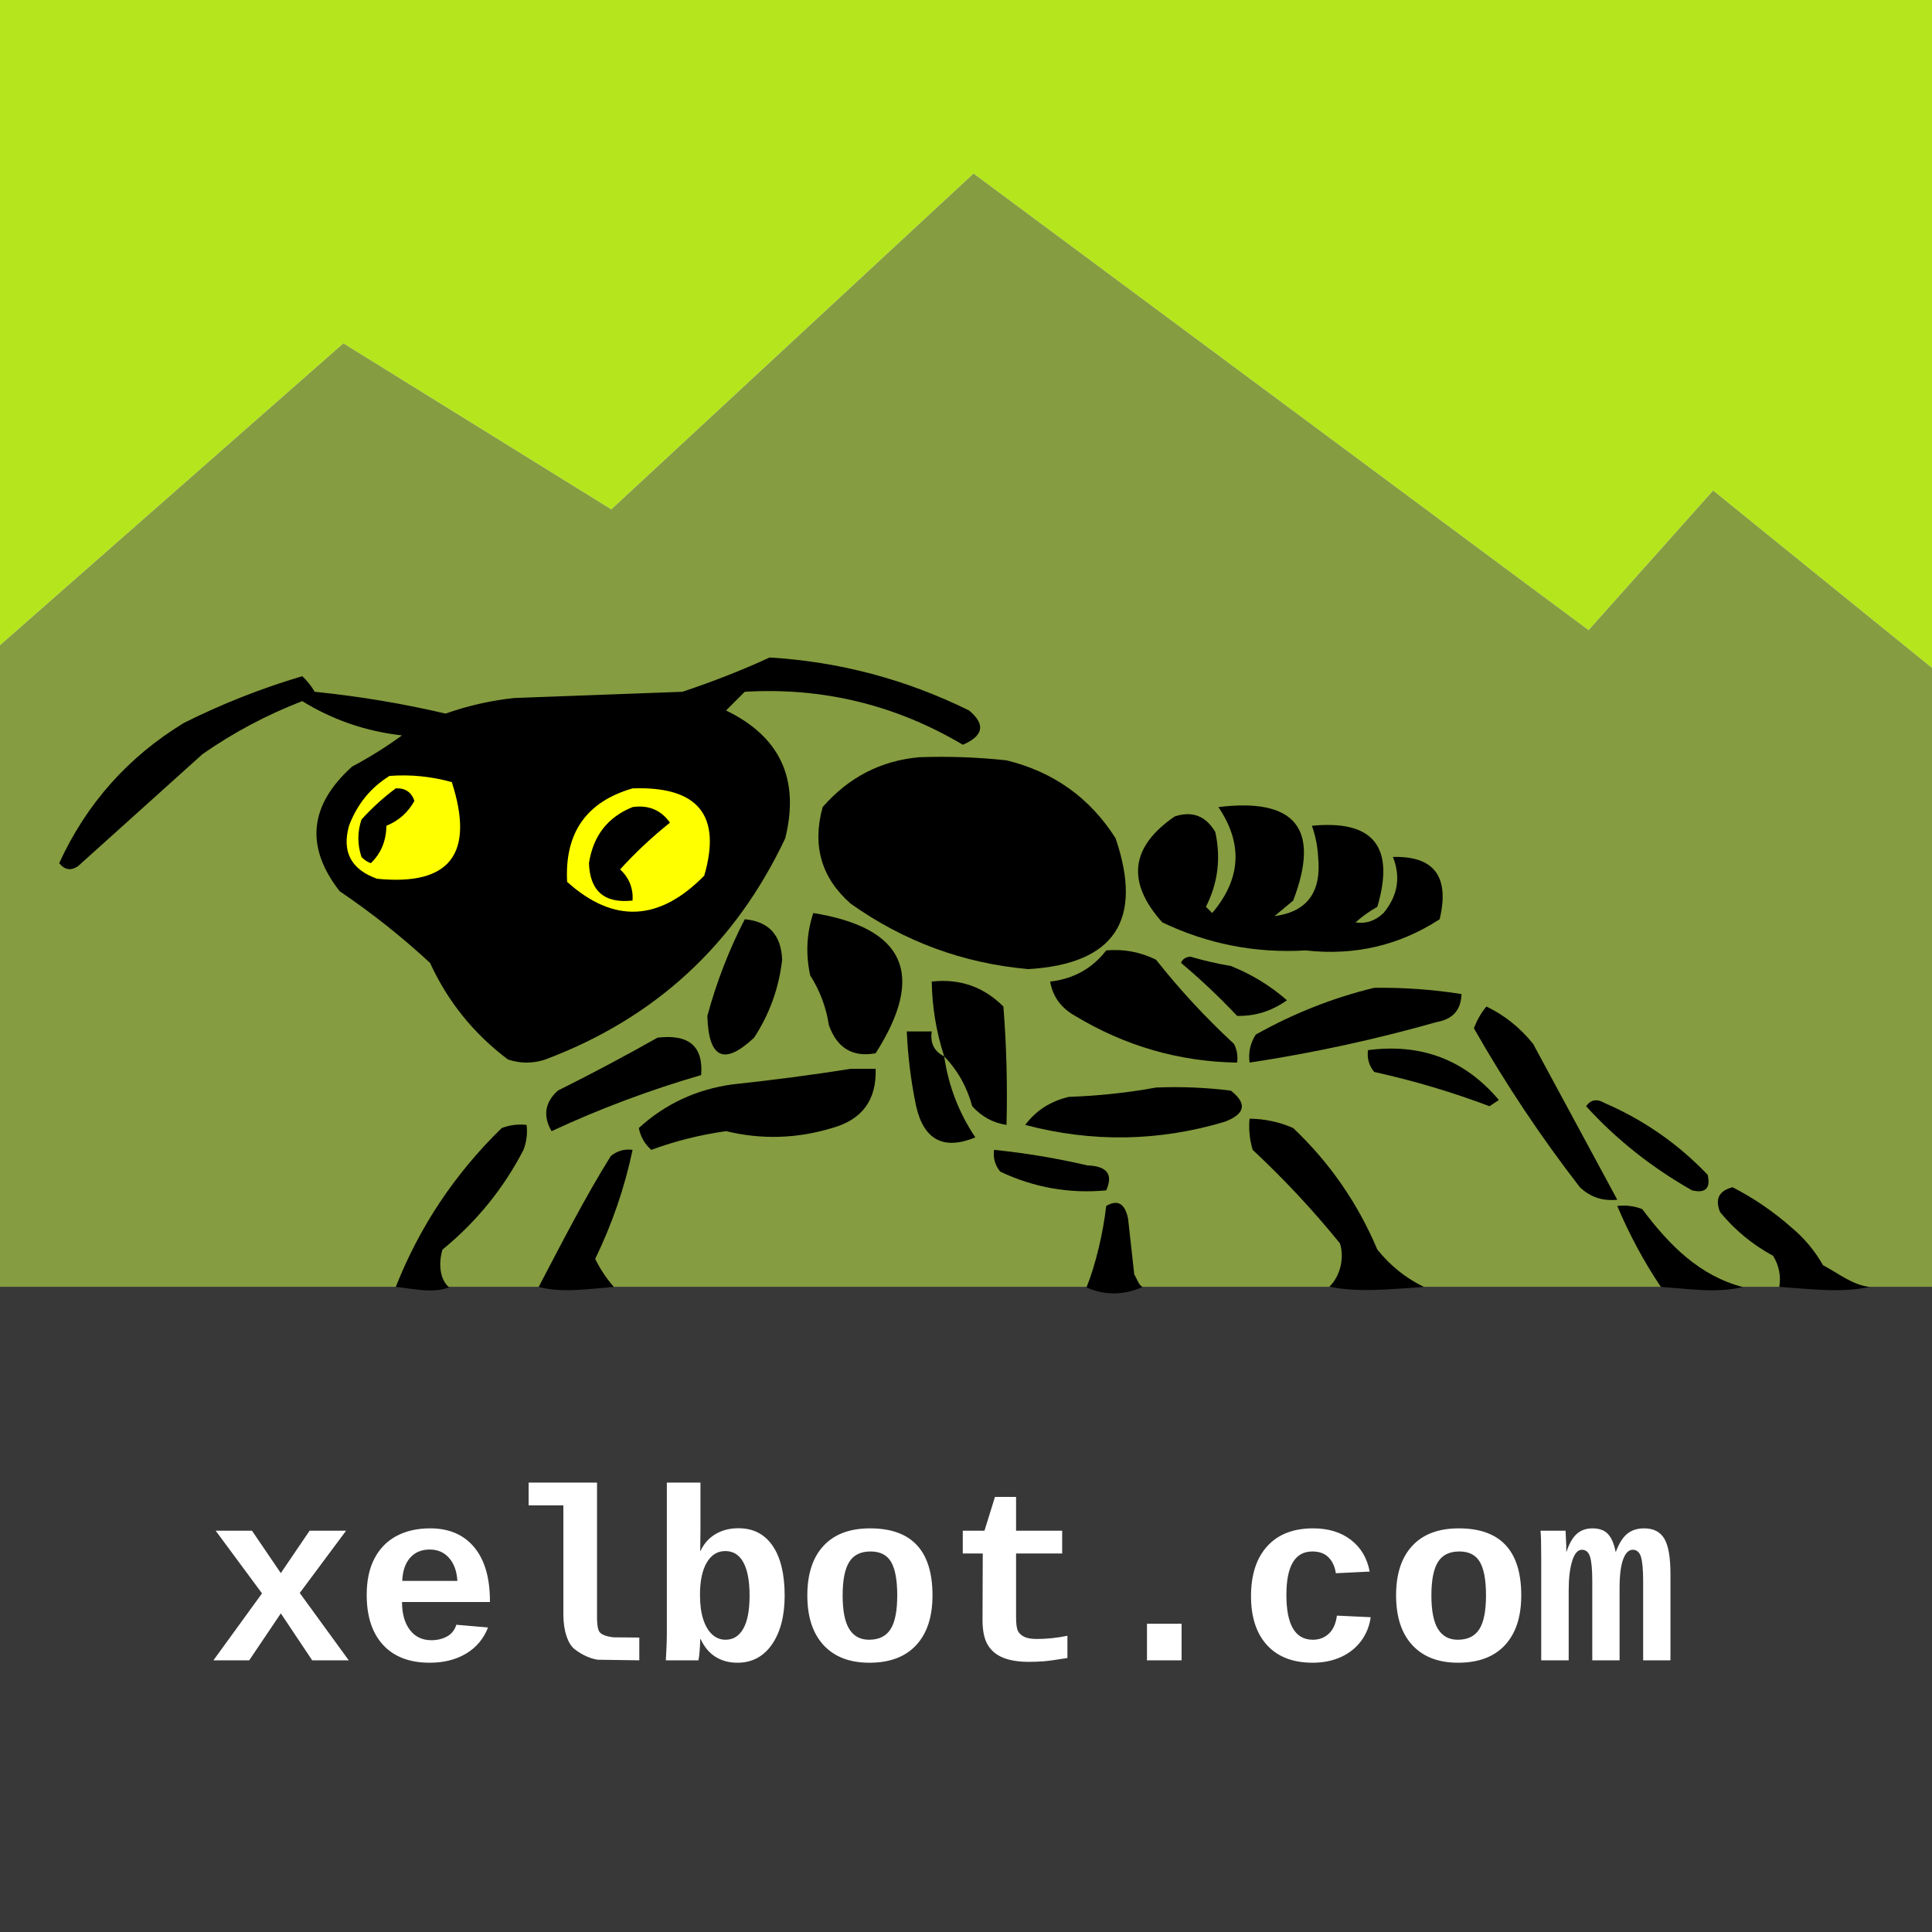
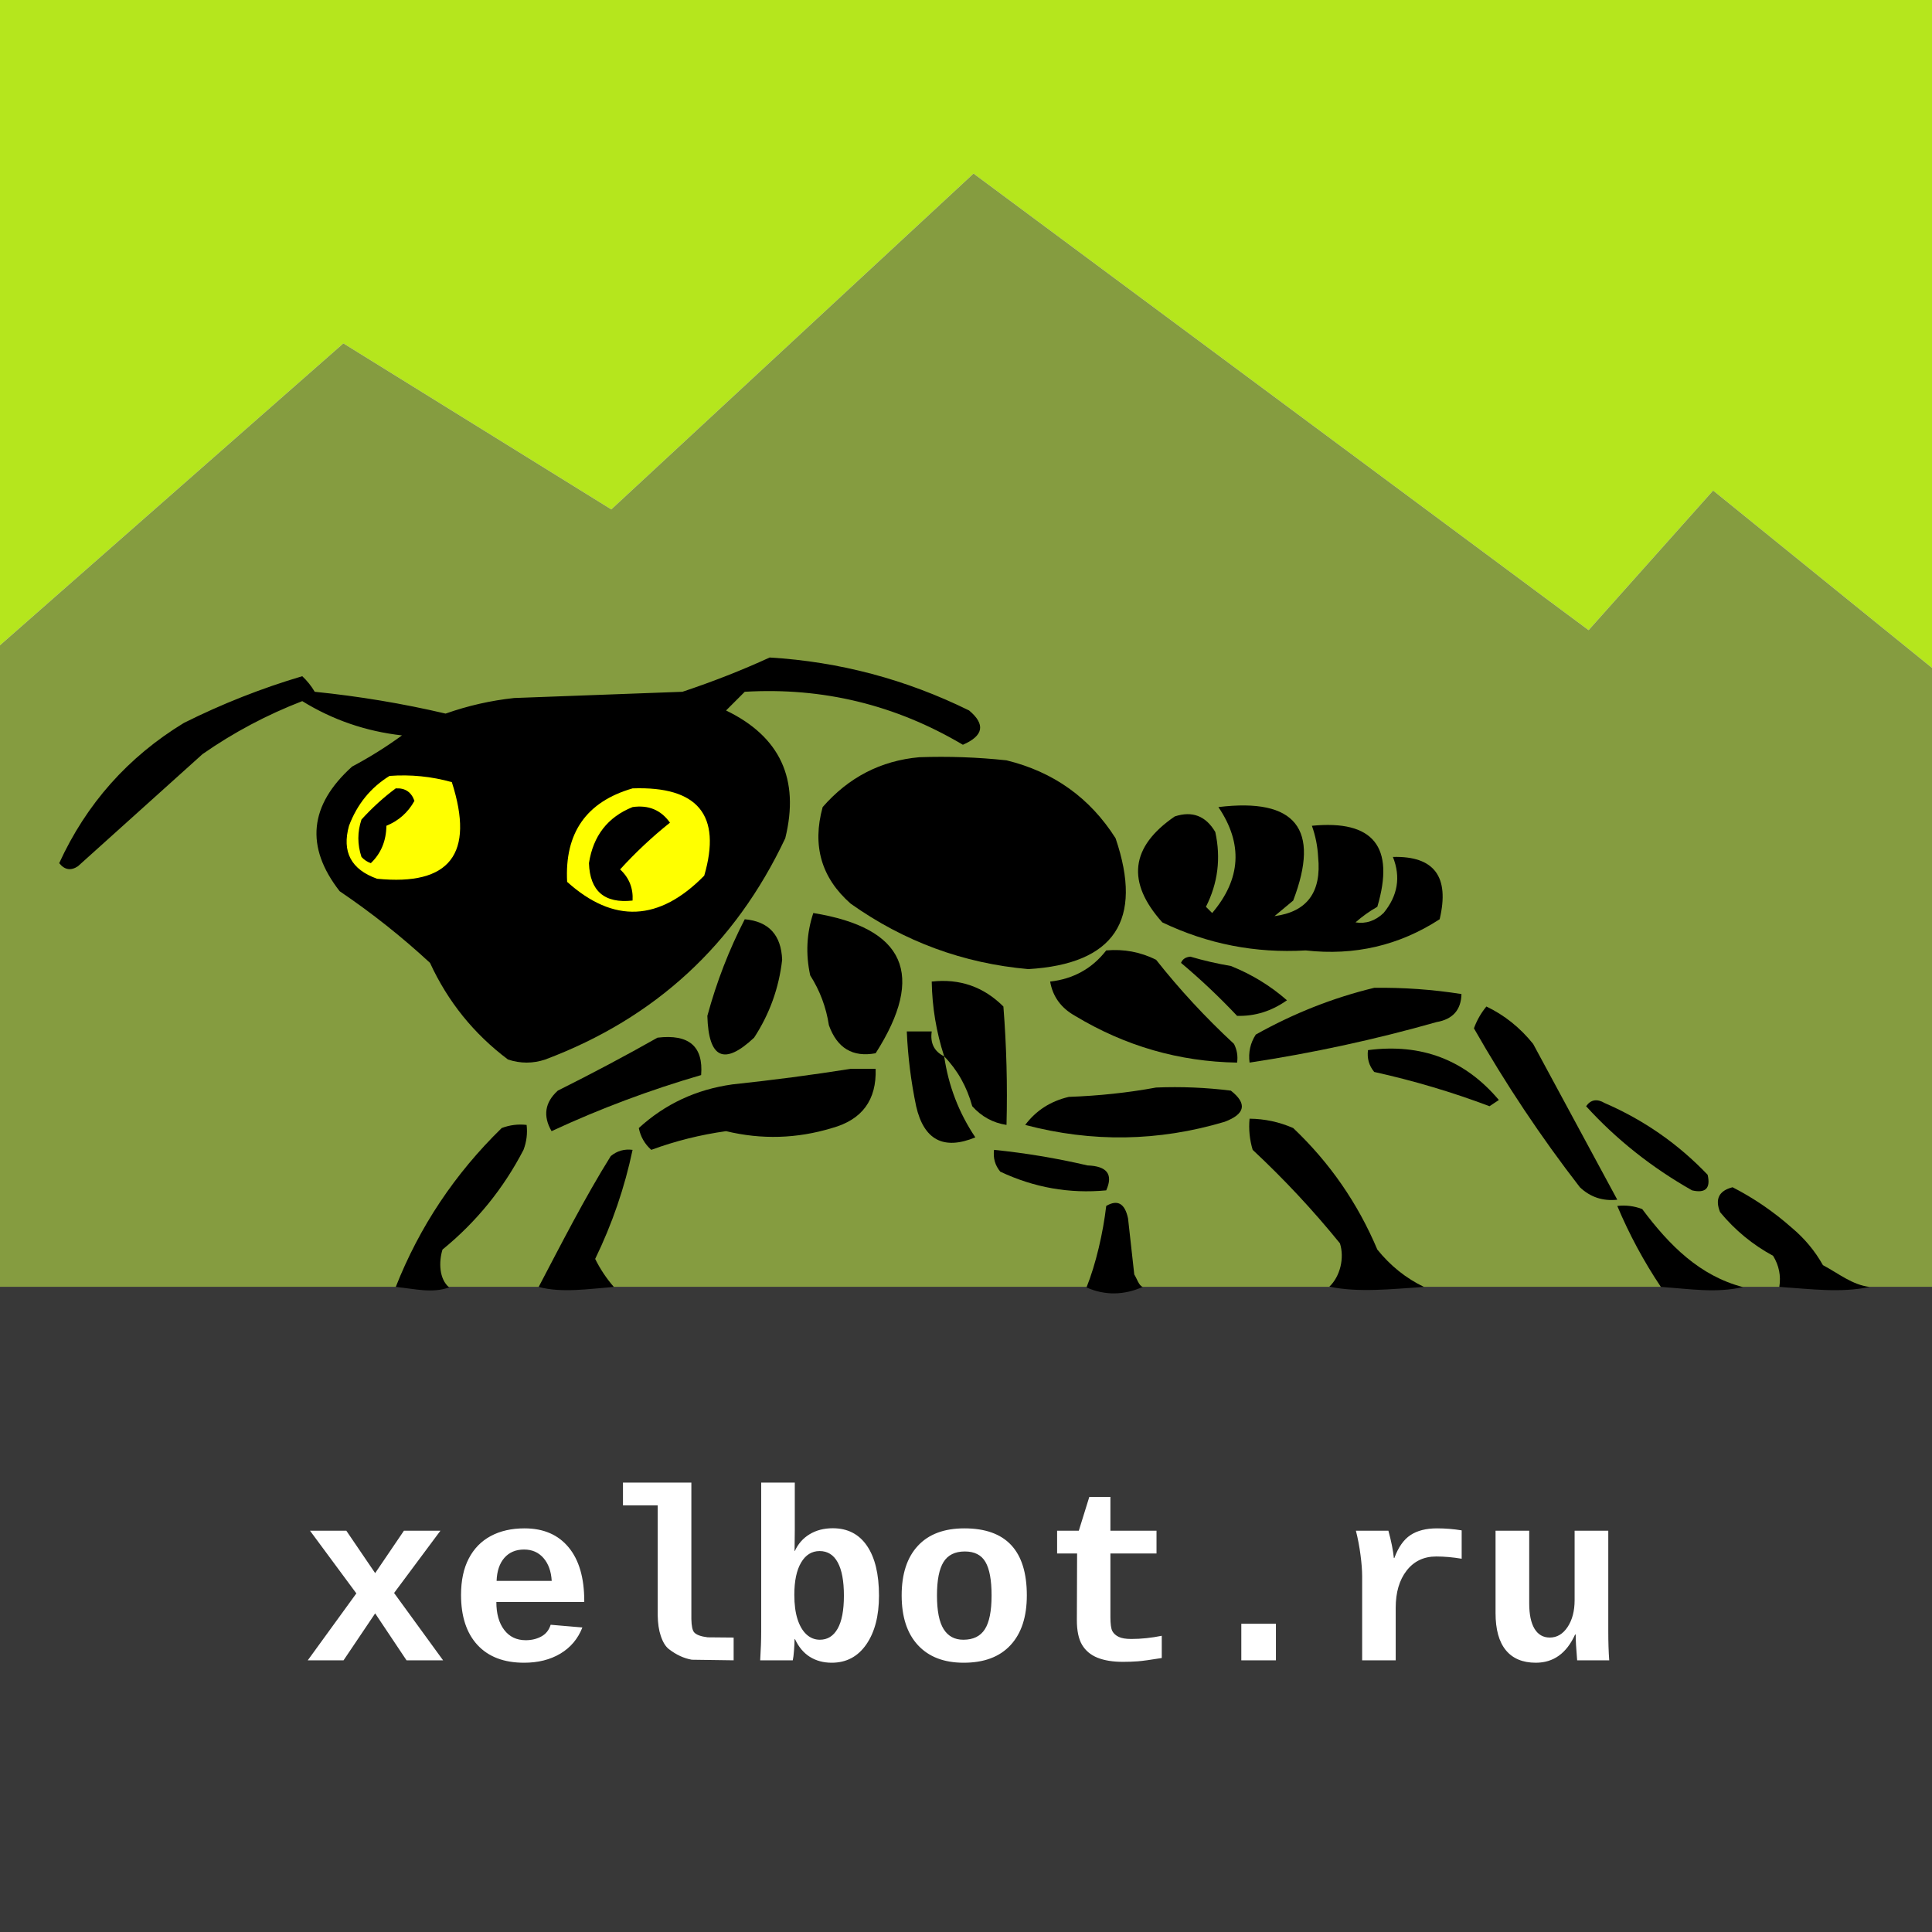
<svg xmlns="http://www.w3.org/2000/svg" width="512" height="512" viewBox="0 0 512 512" fill="#000000">
  <polygon fill="#383838" points="0,341 512,341 512,512 0,512" />
  <polygon fill="#B5E61D" points="0,0 0,171 91,91 162,135 258,46 421,167 454,130 512,177 512,0" />
  <polygon fill="#859C40" points="0,341 0,171 91,91 162,135 258,46 421,167 454,130 512,177 512,341" />
  <g>
    <path d="M 203.974,174.245 C 222.476,175.362 240.093,180.042 256.826,188.284C 261.212,191.965 260.663,194.993 255.174,197.368C 237.325,186.789 218.056,182.108 197.368,183.329C 195.716,184.981 194.065,186.632 192.413,188.284C 206.744,195.204 211.973,206.491 208.103,222.142C 194.824,250.287 173.627,269.831 144.516,280.774C 141.213,281.876 137.91,281.876 134.606,280.774C 125.565,273.975 118.683,265.441 113.961,255.174C 106.494,248.265 98.511,241.933 90.013,236.181C 80.833,224.405 81.934,213.393 93.316,203.148C 97.94,200.696 102.345,197.944 106.529,194.89C 96.976,193.815 88.168,190.786 80.103,185.806C 70.706,189.433 61.898,194.112 53.677,199.845C 42.667,209.755 31.656,219.665 20.645,229.574C 18.771,230.811 17.119,230.537 15.69,228.748C 22.905,213 33.916,200.613 48.723,191.587C 58.829,186.533 69.289,182.404 80.103,179.2C 81.403,180.425 82.504,181.801 83.406,183.329C 95.153,184.518 106.714,186.444 118.09,189.11C 123.982,187.027 130.038,185.65 136.258,184.981C 151.123,184.431 165.987,183.879 180.852,183.329C 188.963,180.624 196.671,177.596 203.974,174.245 Z" />
  </g>
  <g>
    <path d="M 243.613,200.671 C 251.341,200.397 259.047,200.673 266.735,201.497C 279.204,204.552 288.837,211.433 295.639,222.142C 303.046,243.899 295.34,255.46 272.516,256.826C 255.283,255.301 239.593,249.521 225.445,239.484C 217.664,232.646 215.187,224.114 218.013,213.884C 224.895,205.991 233.429,201.586 243.613,200.671 Z" />
  </g>
  <g fill="#FFFF00">
    <path d="M 103.226,205.626 C 108.856,205.211 114.361,205.763 119.742,207.277C 125.846,226.278 119.24,234.81 99.923,232.877C 93.043,230.428 90.565,225.749 92.49,218.839C 94.645,213.122 98.224,208.718 103.226,205.626 Z" />
    <path d="M 167.639,208.929 C 184.967,208.321 191.298,216.029 186.632,232.052C 174.709,244.221 162.597,244.771 150.297,233.703C 149.607,220.73 155.388,212.472 167.639,208.929 Z" />
  </g>
  <g>
    <path d="M 104.877,208.929 C 107.347,208.789 108.999,209.889 109.832,212.232C 108.134,215.306 105.656,217.509 102.4,218.839C 102.341,222.87 100.964,226.174 98.271,228.748C 97.303,228.403 96.477,227.852 95.794,227.097C 94.692,223.794 94.692,220.49 95.794,217.187C 98.65,214.046 101.678,211.292 104.877,208.929 Z" />
  </g>
  <g>
    <path d="M 167.639,213.884 C 171.86,213.276 175.163,214.654 177.548,218.013C 172.861,221.752 168.456,225.881 164.335,230.4C 166.73,232.63 167.832,235.381 167.639,238.658C 160.197,239.471 156.343,236.167 156.077,228.748C 157.203,221.485 161.057,216.53 167.639,213.884 Z" />
  </g>
  <g>
    <path d="M 322.89,213.884 C 343.364,211.392 349.97,219.65 342.71,238.658C 341.058,240.034 339.406,241.411 337.755,242.787C 346.404,241.643 350.258,236.414 349.316,227.097C 349.167,224.243 348.617,221.491 347.665,218.839C 363.938,217.235 369.719,224.391 365.006,240.31C 362.934,241.484 361.008,242.86 359.226,244.439C 361.972,244.876 364.45,244.051 366.658,241.961C 370.427,237.381 371.253,232.427 369.135,227.097C 380.081,226.809 384.21,232.314 381.523,243.613C 370.787,250.576 358.95,253.328 346.013,251.871C 332.681,252.654 320.02,250.176 308.026,244.439C 298.461,233.774 299.561,224.415 311.329,216.361C 315.967,214.842 319.546,216.218 322.065,220.49C 323.587,227.429 322.761,234.035 319.587,240.31C 320.137,240.86 320.689,241.411 321.239,241.961C 328.896,232.942 329.447,223.582 322.89,213.884 Z" />
  </g>
  <g>
    <path d="M 215.535,241.961 C 239.86,245.905 245.367,258.292 232.052,279.123C 225.974,280.249 221.845,277.772 219.665,271.69C 218.941,266.94 217.289,262.535 214.71,258.477C 213.476,252.822 213.752,247.317 215.535,241.961 Z" />
  </g>
  <g>
    <path d="M 197.368,243.613 C 203.718,244.188 207.021,247.767 207.277,254.348C 206.433,261.817 203.956,268.699 199.845,274.994C 191.899,282.452 187.77,280.525 187.458,269.213C 189.897,260.228 193.201,251.694 197.368,243.613 Z" />
  </g>
  <g>
    <path d="M 293.161,251.871 C 297.819,251.455 302.222,252.281 306.374,254.348C 312.602,262.235 319.485,269.667 327.019,276.645C 327.817,278.211 328.091,279.863 327.845,281.6C 312.507,281.354 298.192,277.225 284.903,269.213C 281.194,267.137 278.992,264.109 278.297,260.129C 284.48,259.422 289.435,256.669 293.161,251.871 Z" />
  </g>
  <g>
    <path d="M 312.981,255.174 C 313.369,254.188 314.195,253.638 315.458,253.523C 318.984,254.558 322.563,255.384 326.194,256C 331.705,258.202 336.66,261.229 341.058,265.084C 336.988,267.966 332.585,269.343 327.845,269.213C 323.062,264.149 318.107,259.47 312.981,255.174 Z" />
  </g>
  <g>
    <path d="M 250.219,279.948 C 248.137,273.55 247.035,266.944 246.916,260.129C 254.325,259.293 260.656,261.497 265.91,266.735C 266.735,277.182 267.01,287.642 266.735,298.116C 263.166,297.578 260.139,295.926 257.652,293.161C 256.231,287.987 253.754,283.582 250.219,279.948 Z" />
  </g>
  <g>
    <path d="M 364.181,261.781 C 371.948,261.677 379.656,262.228 387.303,263.432C 387.202,267.644 385.001,270.121 380.697,270.865C 364.389,275.492 347.873,279.071 331.148,281.6C 330.795,278.885 331.347,276.407 332.8,274.168C 342.873,268.527 353.333,264.398 364.181,261.781 Z" />
  </g>
  <g>
    <path d="M 393.91,266.735 C 398.689,269.018 402.818,272.321 406.297,276.645C 413.779,290.517 421.211,304.28 428.594,317.935C 424.75,318.353 421.447,317.252 418.684,314.632C 408.328,301.251 398.969,287.212 390.606,272.516C 391.396,270.364 392.498,268.438 393.91,266.735 Z" />
  </g>
  <g>
    <path d="M 250.219,279.948 C 251.351,287.749 254.104,294.907 258.477,301.419C 250.071,304.868 244.84,302.115 242.787,293.161C 241.42,286.611 240.594,280.005 240.31,273.342C 242.511,273.342 244.715,273.342 246.916,273.342C 246.469,276.447 247.57,278.649 250.219,279.948 Z" />
  </g>
  <g>
    <path d="M 174.245,274.994 C 182.578,273.994 186.432,277.298 185.806,284.903C 172.219,288.851 159.006,293.805 146.168,299.768C 143.839,295.723 144.39,292.144 147.819,289.032C 156.964,284.466 165.772,279.787 174.245,274.994 Z" />
  </g>
  <g>
    <path d="M 362.529,278.297 C 376.664,276.444 388.225,280.849 397.213,291.51C 396.387,292.06 395.561,292.611 394.735,293.161C 384.879,289.437 374.693,286.409 364.181,284.077C 362.798,282.408 362.248,280.48 362.529,278.297 Z" />
  </g>
  <g>
    <path d="M 225.445,283.252 C 227.647,283.252 229.85,283.252 232.052,283.252C 232.326,291.513 228.473,296.742 220.49,298.942C 211.198,301.765 201.839,302.039 192.413,299.768C 185.615,300.716 179.008,302.367 172.594,304.723C 170.854,303.173 169.753,301.246 169.29,298.942C 176.245,292.573 184.503,288.718 194.065,287.381C 204.8,286.239 215.261,284.864 225.445,283.252 Z" />
  </g>
  <g>
    <path d="M 306.374,288.206 C 313.004,287.932 319.61,288.208 326.194,289.032C 330.57,292.471 330.019,295.224 324.542,297.29C 307.013,302.514 289.397,302.79 271.69,298.116C 274.567,294.289 278.422,291.812 283.252,290.684C 291.264,290.396 298.972,289.571 306.374,288.206 Z" />
  </g>
  <g>
    <path d="M 420.335,293.161 C 421.576,291.389 423.227,291.113 425.29,292.335C 435.672,296.836 444.756,303.167 452.542,311.329C 453.368,314.908 451.992,316.284 448.413,315.458C 437.702,309.393 428.343,301.961 420.335,293.161 Z" />
  </g>
  <g>
    <path d="M 377.394 341.058 C 368.813 341.588 360.226 342.618 352.29 340.987 C 355.177 338.246 356.332 333.362 355.097 329.497 C 347.995 320.742 340.288 312.484 331.974 304.723 C 331.158 302.024 330.884 299.271 331.148 296.465 C 335.157 296.503 339.01 297.328 342.71 298.942 C 352.393 308.127 359.825 318.862 365.006 331.148 C 368.498 335.477 372.627 338.78 377.394 341.058 Z" />
  </g>
  <g>
    <path d="M 119.032 341.18 C 114.429 342.794 110.184 341.57 104.877 341.058 C 111.174 325.1 120.533 311.061 132.955 298.942 C 135.091 298.133 137.293 297.857 139.561 298.116 C 139.82 300.384 139.545 302.587 138.735 304.723 C 133.405 315.009 126.248 323.817 117.265 331.148 C 116.252 334.443 116.368 338.971 119.032 341.18 Z" />
  </g>
  <g>
    <path d="M 162.684 341.058 C 155.744 341.582 149.02 342.686 142.747 341.062 C 148.593 329.939 155.042 317.272 161.858 306.374 C 163.528 304.992 165.455 304.442 167.639 304.723 C 165.54 314.715 162.237 324.35 157.729 333.626 C 159.074 336.339 160.726 338.817 162.684 341.058 Z" />
  </g>
  <g>
    <path d="M 263.432,304.723 C 271.756,305.567 280.014,306.942 288.206,308.852C 293.402,309.033 295.054,311.235 293.161,315.458C 283.409,316.381 274.05,314.73 265.084,310.503C 263.701,308.833 263.151,306.906 263.432,304.723 Z" />
  </g>
  <g>
    <path d="M 495.517 341.058 C 487.581 342.689 480.116 341.588 471.535 341.058 C 472.006 338.105 471.456 335.352 469.884 332.8 C 464.483 329.882 459.804 326.028 455.845 321.239 C 454.435 317.759 455.535 315.556 459.148 314.632 C 464.815 317.541 470.044 321.12 474.839 325.368 C 478.213 328.189 480.966 331.492 483.097 335.277 C 487.262 337.492 490.874 340.52 495.517 341.058 Z" />
  </g>
  <g>
    <path d="M 302.873 341.036 C 297.918 343.238 292.888 343.384 287.933 341.182 C 290.421 335.014 292.345 326.631 293.161 319.587 C 296.175 317.818 298.103 318.92 298.942 322.89 C 299.492 327.845 300.044 332.8 300.594 337.755 C 301.226 338.673 301.854 340.853 302.873 341.036 Z" />
  </g>
  <g>
    <path d="M 461.913 341.097 C 454.531 342.726 448.187 341.585 440.155 341.058 C 435.638 334.318 431.783 327.16 428.594 319.587 C 430.861 319.328 433.064 319.604 435.2 320.413 C 442.427 330.07 450.423 338.092 461.913 341.097 Z" />
  </g>
-   <text x="55" y="440" font-size="65" font-family="Courier New" font-weight="600" fill="#FFFFFF">xelbot.com</text>
+   <text x="80" y="440" font-size="65" font-family="Courier New" font-weight="600" fill="#FFFFFF">xelbot.ru</text>
</svg>
